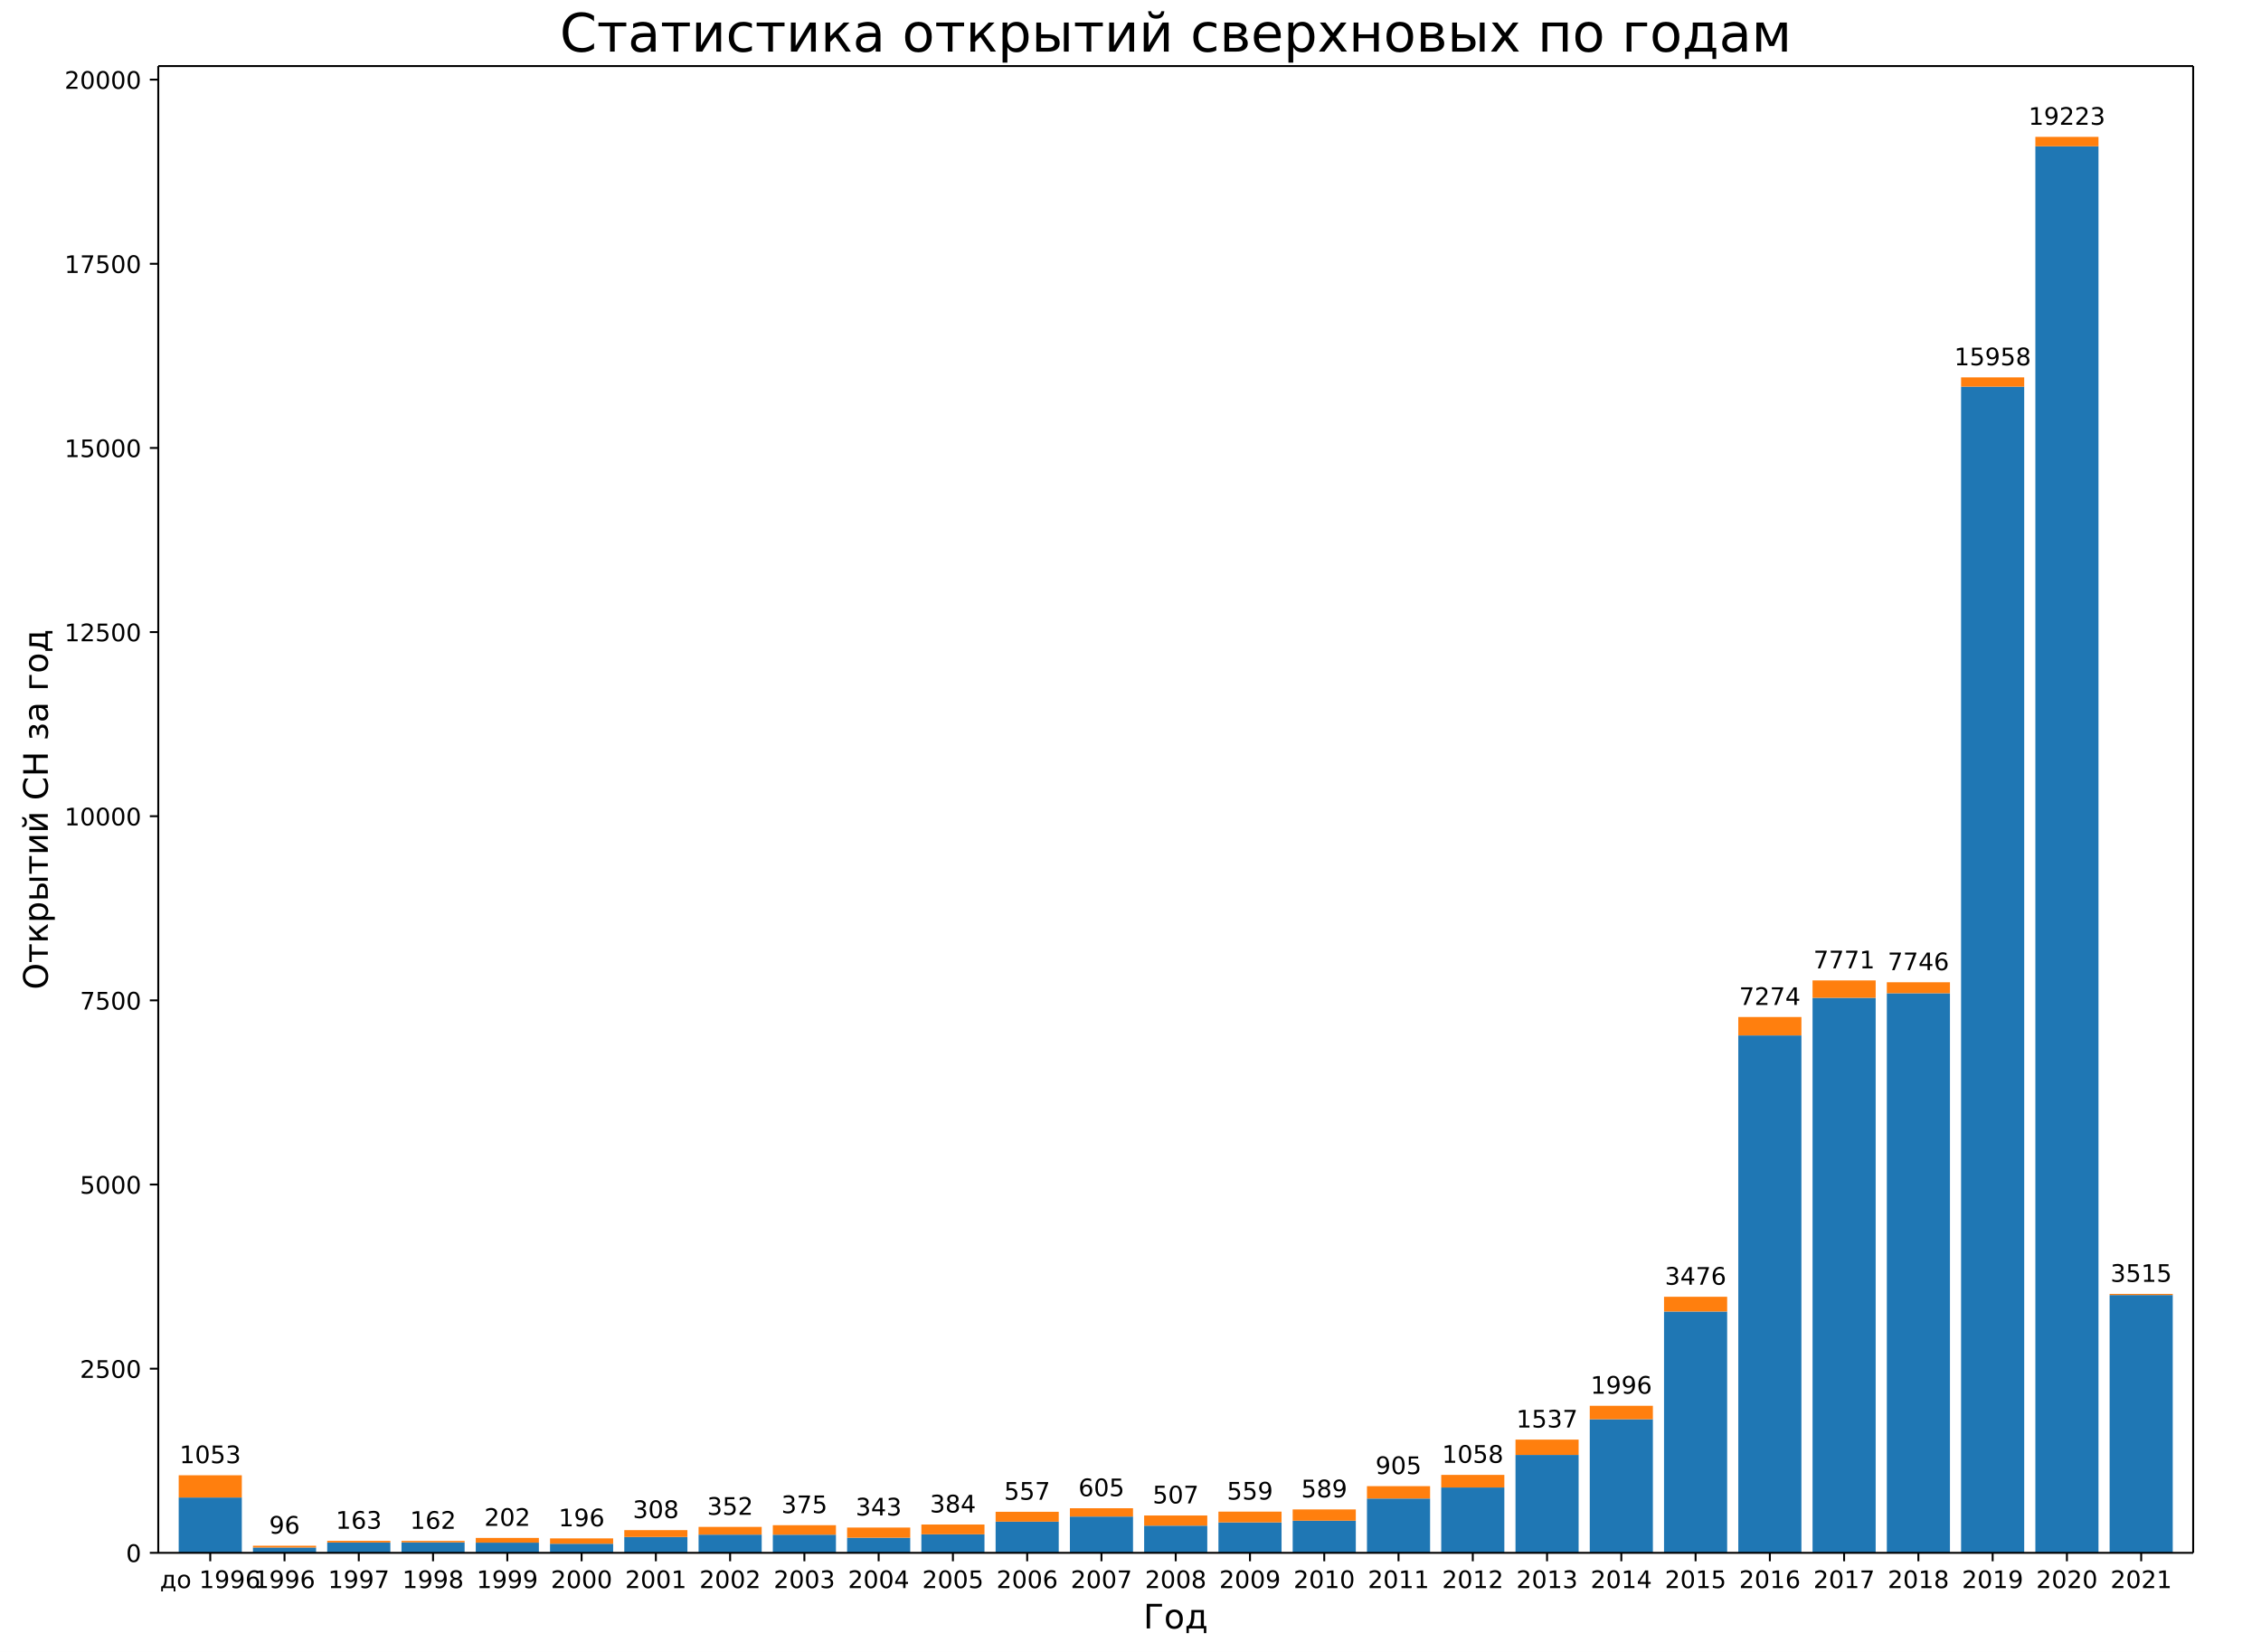
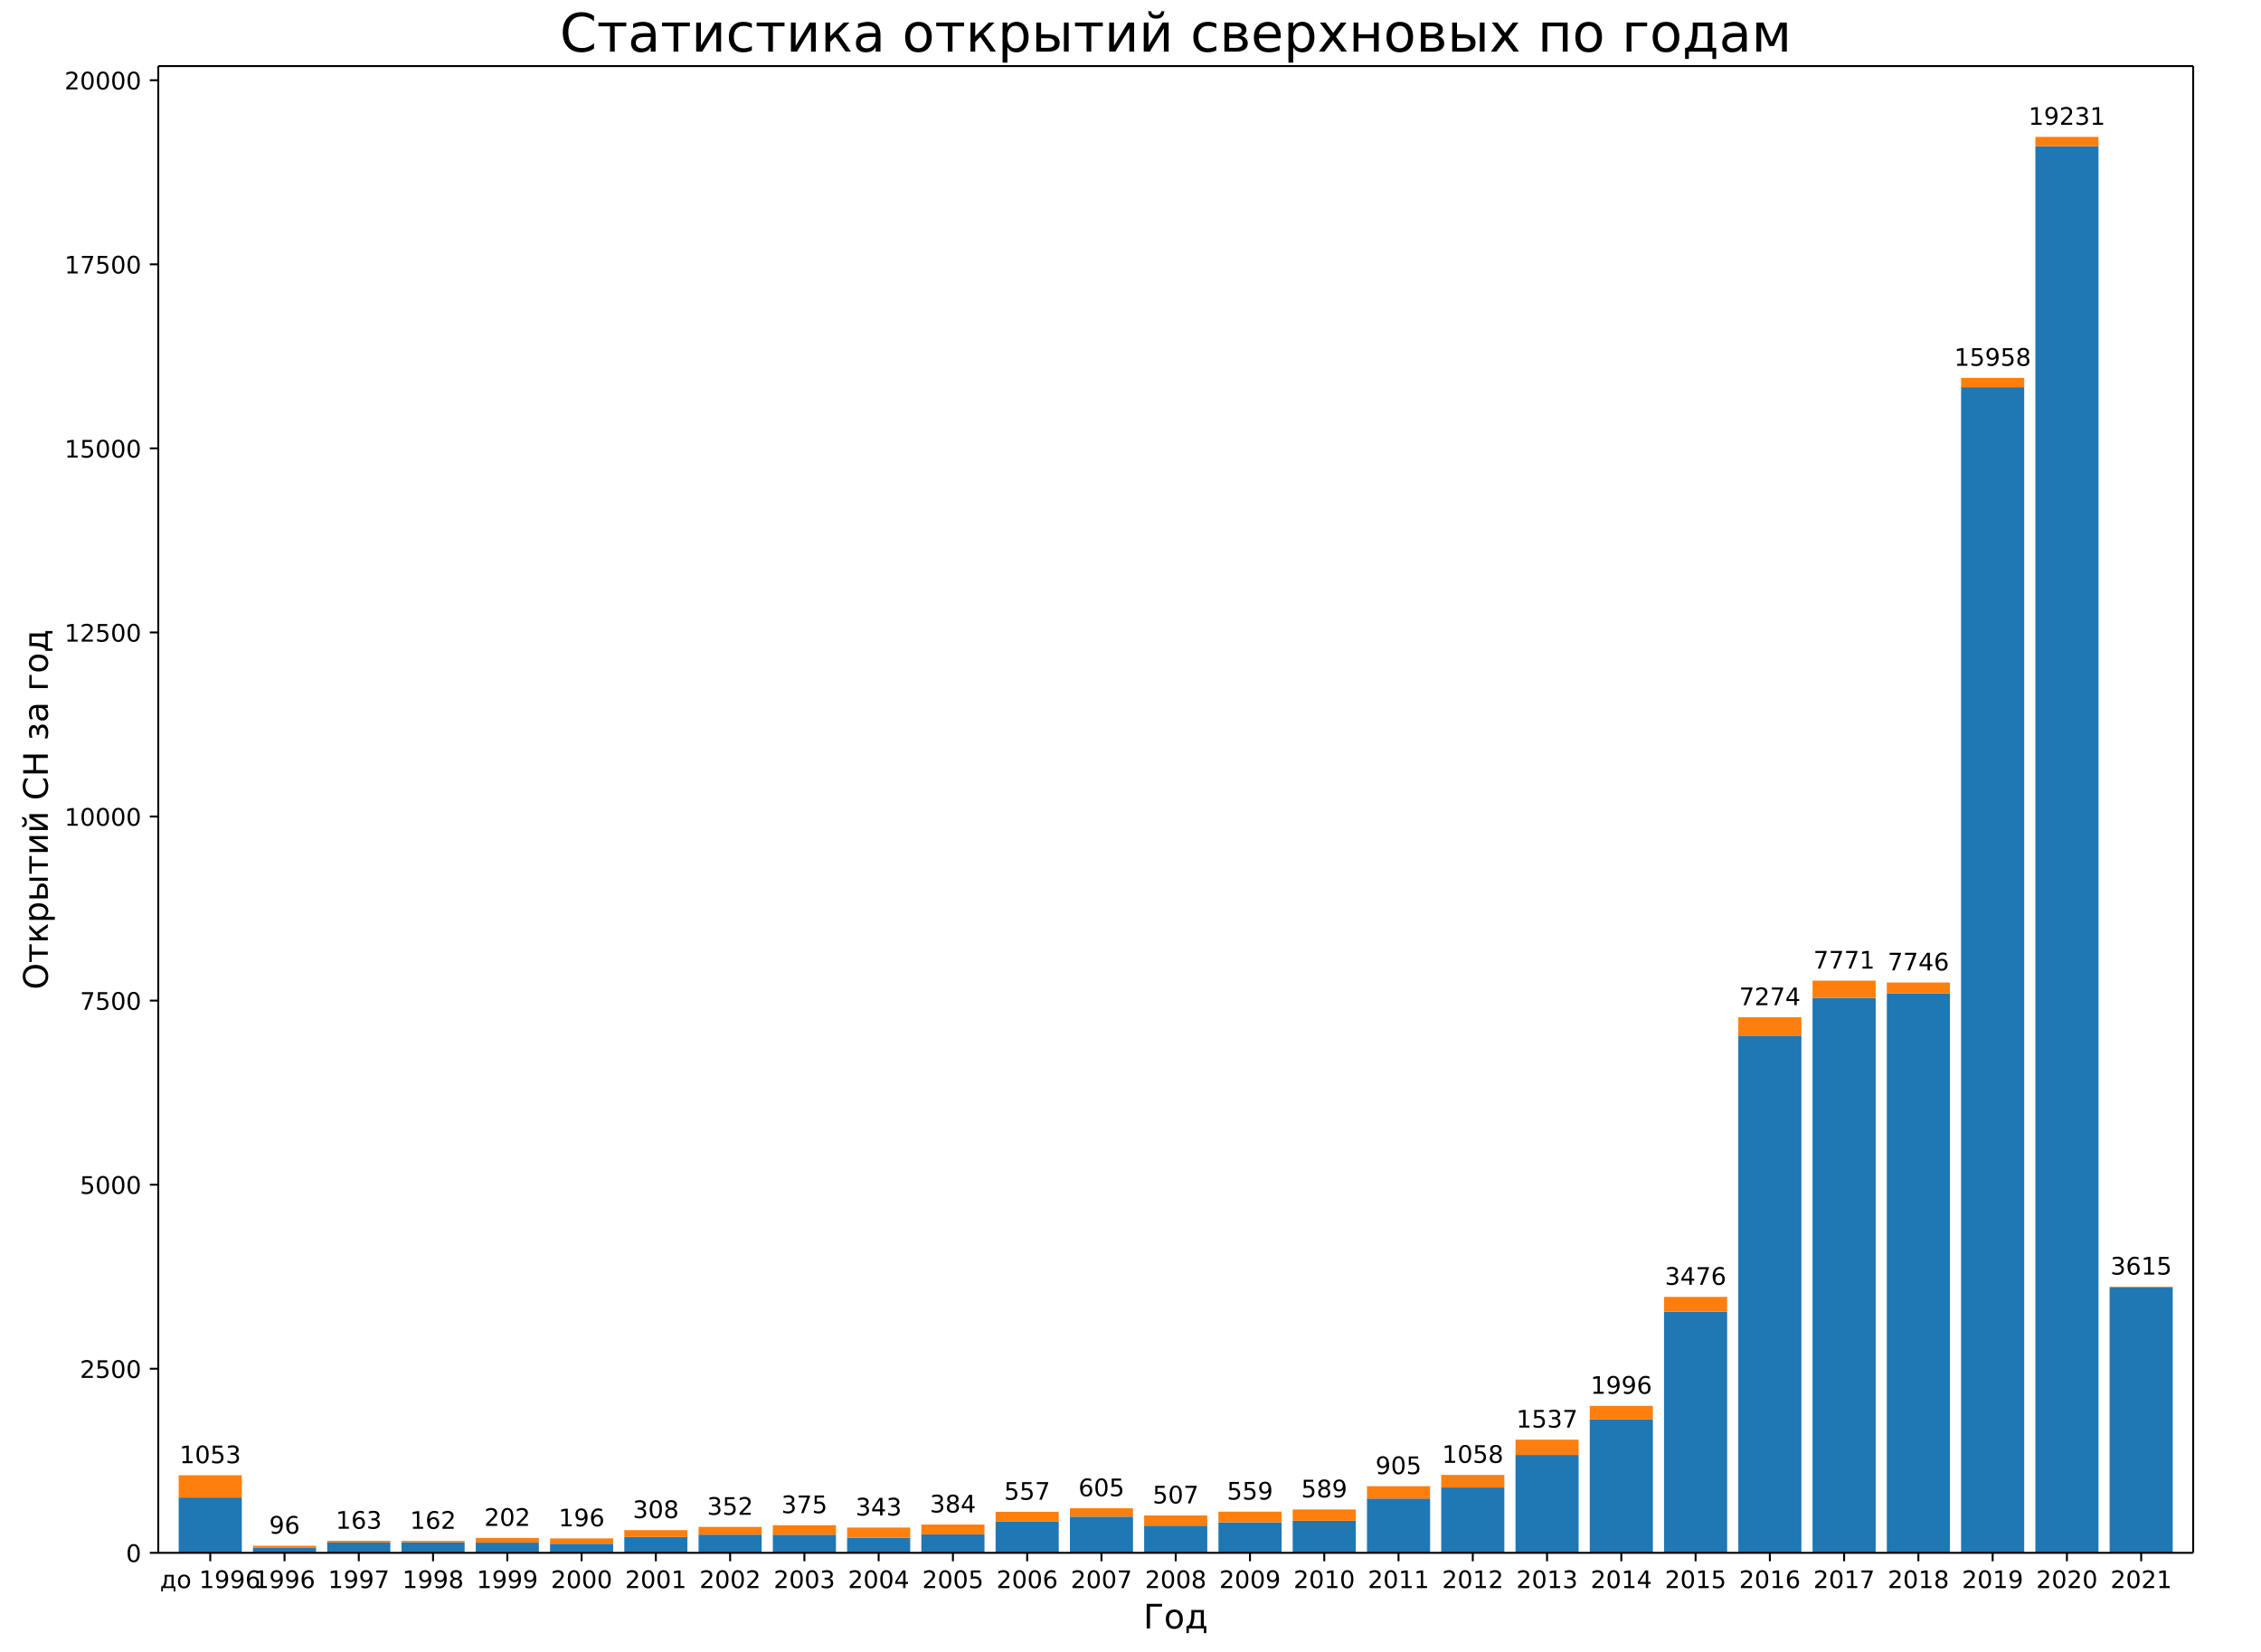
<svg xmlns="http://www.w3.org/2000/svg" xmlns:xlink="http://www.w3.org/1999/xlink" width="936pt" height="684pt" version="1.1" viewBox="0 0 936 684">
  <defs>
    <style type="text/css">*{stroke-linecap:butt;stroke-linejoin:round;}</style>
  </defs>
  <path d="m0 684h936v-684h-936z" fill="#fff" />
  <path d="m65.52 642.96h842.4v-615.6h-842.4z" fill="#fff" />
-   <path d="m73.975 642.96h26.133v-22.905h-26.133z" clip-path="url(#a)" fill="#1f77b4" />
-   <path d="m104.72 642.96h26.133v-2.196h-26.133z" clip-path="url(#a)" fill="#1f77b4" />
-   <path d="m135.46 642.96h26.133v-4.27h-26.133z" clip-path="url(#a)" fill="#1f77b4" />
-   <path d="m166.21 642.96h26.133v-4.331h-26.133z" clip-path="url(#a)" fill="#1f77b4" />
-   <path d="m196.95 642.96h26.133v-4.209h-26.133z" clip-path="url(#a)" fill="#1f77b4" />
-   <path d="m227.7 642.96h26.133v-3.751h-26.133z" clip-path="url(#a)" fill="#1f77b4" />
-   <path d="m258.44 642.96h26.133v-6.557h-26.133z" clip-path="url(#a)" fill="#1f77b4" />
-   <path d="m289.19 642.96h26.133v-7.533h-26.133z" clip-path="url(#a)" fill="#1f77b4" />
-   <path d="m319.93 642.96h26.133v-7.503h-26.133z" clip-path="url(#a)" fill="#1f77b4" />
-   <path d="m350.68 642.96h26.133v-6.252h-26.133z" clip-path="url(#a)" fill="#1f77b4" />
-   <path d="m381.42 642.96h26.133v-7.655h-26.133z" clip-path="url(#a)" fill="#1f77b4" />
-   <path d="m412.16 642.96h26.133v-12.901h-26.133z" clip-path="url(#a)" fill="#1f77b4" />
-   <path d="m442.91 642.96h26.133v-15.006h-26.133z" clip-path="url(#a)" fill="#1f77b4" />
-   <path d="m473.65 642.96h26.133v-11.254h-26.133z" clip-path="url(#a)" fill="#1f77b4" />
-   <path d="m504.4 642.96h26.133v-12.596h-26.133z" clip-path="url(#a)" fill="#1f77b4" />
-   <path d="m535.14 642.96h26.133v-13.298h-26.133z" clip-path="url(#a)" fill="#1f77b4" />
-   <path d="m565.89 642.96h26.133v-22.478h-26.133z" clip-path="url(#a)" fill="#1f77b4" />
-   <path d="m596.63 642.96h26.133v-27.053h-26.133z" clip-path="url(#a)" fill="#1f77b4" />
-   <path d="m627.38 642.96h26.133v-40.533h-26.133z" clip-path="url(#a)" fill="#1f77b4" />
-   <path d="m658.12 642.96h26.133v-55.295h-26.133z" clip-path="url(#a)" fill="#1f77b4" />
-   <path d="m688.87 642.96h26.133v-99.915h-26.133z" clip-path="url(#a)" fill="#1f77b4" />
-   <path d="m719.61 642.96h26.133v-214.23h-26.133z" clip-path="url(#a)" fill="#1f77b4" />
-   <path d="m750.35 642.96h26.133v-229.81h-26.133z" clip-path="url(#a)" fill="#1f77b4" />
-   <path d="m781.1 642.96h26.133v-231.7h-26.133z" clip-path="url(#a)" fill="#1f77b4" />
-   <path d="m811.84 642.96h26.133v-482.86h-26.133z" clip-path="url(#a)" fill="#1f77b4" />
+   <path d="m73.975 642.96h26.133v-22.895h-26.133z" clip-path="url(#a)" fill="#1f77b4" />
+   <path d="m104.72 642.96h26.133v-2.195h-26.133z" clip-path="url(#a)" fill="#1f77b4" />
+   <path d="m135.46 642.96h26.133v-4.268h-26.133z" clip-path="url(#a)" fill="#1f77b4" />
+   <path d="m166.21 642.96h26.133v-4.329h-26.133z" clip-path="url(#a)" fill="#1f77b4" />
+   <path d="m196.95 642.96h26.133v-4.207h-26.133z" clip-path="url(#a)" fill="#1f77b4" />
+   <path d="m227.7 642.96h26.133v-3.75h-26.133z" clip-path="url(#a)" fill="#1f77b4" />
+   <path d="m258.44 642.96h26.133v-6.555h-26.133z" clip-path="url(#a)" fill="#1f77b4" />
+   <path d="m289.19 642.96h26.133v-7.53h-26.133z" clip-path="url(#a)" fill="#1f77b4" />
+   <path d="m319.93 642.96h26.133v-7.5h-26.133z" clip-path="url(#a)" fill="#1f77b4" />
+   <path d="m350.68 642.96h26.133v-6.25h-26.133z" clip-path="url(#a)" fill="#1f77b4" />
+   <path d="m381.42 642.96h26.133v-7.652h-26.133z" clip-path="url(#a)" fill="#1f77b4" />
+   <path d="m412.16 642.96h26.133v-12.896h-26.133z" clip-path="url(#a)" fill="#1f77b4" />
+   <path d="m442.91 642.96h26.133v-14.999h-26.133z" clip-path="url(#a)" fill="#1f77b4" />
+   <path d="m473.65 642.96h26.133v-11.25h-26.133z" clip-path="url(#a)" fill="#1f77b4" />
+   <path d="m504.4 642.96h26.133v-12.591h-26.133z" clip-path="url(#a)" fill="#1f77b4" />
+   <path d="m535.14 642.96h26.133v-13.292h-26.133z" clip-path="url(#a)" fill="#1f77b4" />
+   <path d="m565.89 642.96h26.133v-22.469h-26.133z" clip-path="url(#a)" fill="#1f77b4" />
+   <path d="m596.63 642.96h26.133v-27.042h-26.133z" clip-path="url(#a)" fill="#1f77b4" />
+   <path d="m627.38 642.96h26.133v-40.517h-26.133z" clip-path="url(#a)" fill="#1f77b4" />
+   <path d="m658.12 642.96h26.133v-55.272h-26.133z" clip-path="url(#a)" fill="#1f77b4" />
+   <path d="m688.87 642.96h26.133v-99.874h-26.133z" clip-path="url(#a)" fill="#1f77b4" />
+   <path d="m719.61 642.96h26.133v-214.14h-26.133z" clip-path="url(#a)" fill="#1f77b4" />
+   <path d="m750.35 642.96h26.133v-229.72h-26.133z" clip-path="url(#a)" fill="#1f77b4" />
+   <path d="m781.1 642.96h26.133v-231.61h-26.133z" clip-path="url(#a)" fill="#1f77b4" />
+   <path d="m811.84 642.96h26.133v-482.66h-26.133z" clip-path="url(#a)" fill="#1f77b4" />
  <path d="m842.59 642.96h26.133v-582.38h-26.133z" clip-path="url(#a)" fill="#1f77b4" />
-   <path d="m873.33 642.96h26.133v-106.75h-26.133z" clip-path="url(#a)" fill="#1f77b4" />
-   <path d="m73.975 620.06h26.133v-9.211h-26.133z" clip-path="url(#a)" fill="#ff7f0e" />
+   <path d="m873.33 642.96h26.133v-109.84h-26.133z" clip-path="url(#a)" fill="#1f77b4" />
+   <path d="m73.975 620.06h26.133v-9.207h-26.133z" clip-path="url(#a)" fill="#ff7f0e" />
  <path d="m104.72 640.76h26.133v-0.732h-26.133z" clip-path="url(#a)" fill="#ff7f0e" />
  <path d="m135.46 638.69h26.133v-0.701h-26.133z" clip-path="url(#a)" fill="#ff7f0e" />
  <path d="m166.21 638.63h26.133v-0.61h-26.133z" clip-path="url(#a)" fill="#ff7f0e" />
-   <path d="m196.95 638.75h26.133v-1.952h-26.133z" clip-path="url(#a)" fill="#ff7f0e" />
-   <path d="m227.7 639.21h26.133v-2.226h-26.133z" clip-path="url(#a)" fill="#ff7f0e" />
-   <path d="m258.44 636.4h26.133v-2.836h-26.133z" clip-path="url(#a)" fill="#ff7f0e" />
-   <path d="m289.19 635.43h26.133v-3.202h-26.133z" clip-path="url(#a)" fill="#ff7f0e" />
-   <path d="m319.93 635.46h26.133v-3.934h-26.133z" clip-path="url(#a)" fill="#ff7f0e" />
-   <path d="m350.68 636.71h26.133v-4.209h-26.133z" clip-path="url(#a)" fill="#ff7f0e" />
-   <path d="m381.42 635.3h26.133v-4.056h-26.133z" clip-path="url(#a)" fill="#ff7f0e" />
-   <path d="m412.16 630.06h26.133v-4.087h-26.133z" clip-path="url(#a)" fill="#ff7f0e" />
-   <path d="m442.91 627.95h26.133v-3.446h-26.133z" clip-path="url(#a)" fill="#ff7f0e" />
-   <path d="m473.65 631.71h26.133v-4.209h-26.133z" clip-path="url(#a)" fill="#ff7f0e" />
-   <path d="m504.4 630.36h26.133v-4.453h-26.133z" clip-path="url(#a)" fill="#ff7f0e" />
-   <path d="m535.14 629.66h26.133v-4.666h-26.133z" clip-path="url(#a)" fill="#ff7f0e" />
-   <path d="m565.89 620.48h26.133v-5.124h-26.133z" clip-path="url(#a)" fill="#ff7f0e" />
-   <path d="m596.63 615.91h26.133v-5.215h-26.133z" clip-path="url(#a)" fill="#ff7f0e" />
-   <path d="m627.38 602.43h26.133v-6.344h-26.133z" clip-path="url(#a)" fill="#ff7f0e" />
-   <path d="m658.12 587.66h26.133v-5.581h-26.133z" clip-path="url(#a)" fill="#ff7f0e" />
-   <path d="m688.87 543.04h26.133v-6.1h-26.133z" clip-path="url(#a)" fill="#ff7f0e" />
-   <path d="m719.61 428.73h26.133v-7.625h-26.133z" clip-path="url(#a)" fill="#ff7f0e" />
-   <path d="m750.35 413.15h26.133v-7.198h-26.133z" clip-path="url(#a)" fill="#ff7f0e" />
-   <path d="m781.1 411.26h26.133v-4.544h-26.133z" clip-path="url(#a)" fill="#ff7f0e" />
-   <path d="m811.84 160.1h26.133v-3.843h-26.133z" clip-path="url(#a)" fill="#ff7f0e" />
-   <path d="m842.59 60.578h26.133v-3.904h-26.133z" clip-path="url(#a)" fill="#ff7f0e" />
-   <path d="m873.33 536.21h26.133v-0.457h-26.133z" clip-path="url(#a)" fill="#ff7f0e" />
+   <path d="m196.95 638.75h26.133v-1.951h-26.133z" clip-path="url(#a)" fill="#ff7f0e" />
+   <path d="m227.7 639.21h26.133v-2.225h-26.133z" clip-path="url(#a)" fill="#ff7f0e" />
+   <path d="m258.44 636.41h26.133v-2.835h-26.133z" clip-path="url(#a)" fill="#ff7f0e" />
+   <path d="m289.19 635.43h26.133v-3.201h-26.133z" clip-path="url(#a)" fill="#ff7f0e" />
+   <path d="m319.93 635.46h26.133v-3.933h-26.133z" clip-path="url(#a)" fill="#ff7f0e" />
+   <path d="m350.68 636.71h26.133v-4.207h-26.133z" clip-path="url(#a)" fill="#ff7f0e" />
+   <path d="m381.42 635.31h26.133v-4.055h-26.133z" clip-path="url(#a)" fill="#ff7f0e" />
+   <path d="m412.16 630.06h26.133v-4.085h-26.133z" clip-path="url(#a)" fill="#ff7f0e" />
+   <path d="m442.91 627.96h26.133v-3.445h-26.133z" clip-path="url(#a)" fill="#ff7f0e" />
+   <path d="m473.65 631.71h26.133v-4.207h-26.133z" clip-path="url(#a)" fill="#ff7f0e" />
+   <path d="m504.4 630.37h26.133v-4.451h-26.133z" clip-path="url(#a)" fill="#ff7f0e" />
+   <path d="m535.14 629.67h26.133v-4.664h-26.133z" clip-path="url(#a)" fill="#ff7f0e" />
+   <path d="m565.89 620.49h26.133v-5.122h-26.133z" clip-path="url(#a)" fill="#ff7f0e" />
+   <path d="m596.63 615.92h26.133v-5.213h-26.133z" clip-path="url(#a)" fill="#ff7f0e" />
+   <path d="m627.38 602.44h26.133v-6.341h-26.133z" clip-path="url(#a)" fill="#ff7f0e" />
+   <path d="m658.12 587.69h26.133v-5.579h-26.133z" clip-path="url(#a)" fill="#ff7f0e" />
+   <path d="m688.87 543.09h26.133v-6.097h-26.133z" clip-path="url(#a)" fill="#ff7f0e" />
+   <path d="m719.61 428.82h26.133v-7.622h-26.133z" clip-path="url(#a)" fill="#ff7f0e" />
+   <path d="m750.35 413.24h26.133v-7.195h-26.133z" clip-path="url(#a)" fill="#ff7f0e" />
+   <path d="m781.1 411.35h26.133v-4.543h-26.133z" clip-path="url(#a)" fill="#ff7f0e" />
+   <path d="m811.84 160.3h26.133v-3.841h-26.133z" clip-path="url(#a)" fill="#ff7f0e" />
+   <path d="m842.59 60.577h26.133v-3.902h-26.133z" clip-path="url(#a)" fill="#ff7f0e" />
+   <path d="m873.33 533.12h26.133v-0.366h-26.133z" clip-path="url(#a)" fill="#ff7f0e" />
  <defs>
    <path id="b" d="m0 0v3.5" stroke="#000" stroke-width=".8" />
  </defs>
  <use x="87.041" y="642.96" stroke="#000000" stroke-width=".8" xlink:href="#b" />
  <text transform="rotate(-0 87.041 657.56)" x="87.041" y="657.558" font-family="DejaVu Sans" font-size="10px" text-anchor="middle">до 1996</text>
  <use x="117.786" y="642.96" stroke="#000000" stroke-width=".8" xlink:href="#b" />
  <text transform="rotate(-0 117.79 657.56)" x="117.786" y="657.558" font-family="DejaVu Sans" font-size="10px" text-anchor="middle">1996</text>
  <use x="148.53" y="642.96" stroke="#000000" stroke-width=".8" xlink:href="#b" />
  <text transform="rotate(-0 148.53 657.56)" x="148.53" y="657.558" font-family="DejaVu Sans" font-size="10px" text-anchor="middle">1997</text>
  <use x="179.275" y="642.96" stroke="#000000" stroke-width=".8" xlink:href="#b" />
  <text transform="rotate(-0 179.27 657.56)" x="179.275" y="657.558" font-family="DejaVu Sans" font-size="10px" text-anchor="middle">1998</text>
  <use x="210.019" y="642.96" stroke="#000000" stroke-width=".8" xlink:href="#b" />
  <text transform="rotate(-0 210.02 657.56)" x="210.019" y="657.558" font-family="DejaVu Sans" font-size="10px" text-anchor="middle">1999</text>
  <use x="240.764" y="642.96" stroke="#000000" stroke-width=".8" xlink:href="#b" />
  <text transform="rotate(-0 240.76 657.56)" x="240.764" y="657.558" font-family="DejaVu Sans" font-size="10px" text-anchor="middle">2000</text>
  <use x="271.508" y="642.96" stroke="#000000" stroke-width=".8" xlink:href="#b" />
  <text transform="rotate(-0 271.51 657.56)" x="271.508" y="657.558" font-family="DejaVu Sans" font-size="10px" text-anchor="middle">2001</text>
  <use x="302.253" y="642.96" stroke="#000000" stroke-width=".8" xlink:href="#b" />
  <text transform="rotate(-0 302.25 657.56)" x="302.253" y="657.558" font-family="DejaVu Sans" font-size="10px" text-anchor="middle">2002</text>
  <use x="332.997" y="642.96" stroke="#000000" stroke-width=".8" xlink:href="#b" />
  <text transform="rotate(-0 333 657.56)" x="332.997" y="657.558" font-family="DejaVu Sans" font-size="10px" text-anchor="middle">2003</text>
  <use x="363.742" y="642.96" stroke="#000000" stroke-width=".8" xlink:href="#b" />
  <text transform="rotate(-0 363.74 657.56)" x="363.742" y="657.558" font-family="DejaVu Sans" font-size="10px" text-anchor="middle">2004</text>
  <use x="394.486" y="642.96" stroke="#000000" stroke-width=".8" xlink:href="#b" />
  <text transform="rotate(-0 394.49 657.56)" x="394.486" y="657.558" font-family="DejaVu Sans" font-size="10px" text-anchor="middle">2005</text>
  <use x="425.231" y="642.96" stroke="#000000" stroke-width=".8" xlink:href="#b" />
  <text transform="rotate(-0 425.23 657.56)" x="425.231" y="657.558" font-family="DejaVu Sans" font-size="10px" text-anchor="middle">2006</text>
  <use x="455.975" y="642.96" stroke="#000000" stroke-width=".8" xlink:href="#b" />
  <text transform="rotate(-0 455.98 657.56)" x="455.975" y="657.558" font-family="DejaVu Sans" font-size="10px" text-anchor="middle">2007</text>
  <use x="486.72" y="642.96" stroke="#000000" stroke-width=".8" xlink:href="#b" />
  <text transform="rotate(-0 486.72 657.56)" x="486.72" y="657.558" font-family="DejaVu Sans" font-size="10px" text-anchor="middle">2008</text>
  <use x="517.465" y="642.96" stroke="#000000" stroke-width=".8" xlink:href="#b" />
  <text transform="rotate(-0 517.46 657.56)" x="517.465" y="657.558" font-family="DejaVu Sans" font-size="10px" text-anchor="middle">2009</text>
  <use x="548.209" y="642.96" stroke="#000000" stroke-width=".8" xlink:href="#b" />
  <text transform="rotate(-0 548.21 657.56)" x="548.209" y="657.558" font-family="DejaVu Sans" font-size="10px" text-anchor="middle">2010</text>
  <use x="578.954" y="642.96" stroke="#000000" stroke-width=".8" xlink:href="#b" />
  <text transform="rotate(-0 578.95 657.56)" x="578.954" y="657.558" font-family="DejaVu Sans" font-size="10px" text-anchor="middle">2011</text>
  <use x="609.698" y="642.96" stroke="#000000" stroke-width=".8" xlink:href="#b" />
  <text transform="rotate(-0 609.7 657.56)" x="609.698" y="657.558" font-family="DejaVu Sans" font-size="10px" text-anchor="middle">2012</text>
  <use x="640.443" y="642.96" stroke="#000000" stroke-width=".8" xlink:href="#b" />
  <text transform="rotate(-0 640.44 657.56)" x="640.443" y="657.558" font-family="DejaVu Sans" font-size="10px" text-anchor="middle">2013</text>
  <use x="671.187" y="642.96" stroke="#000000" stroke-width=".8" xlink:href="#b" />
  <text transform="rotate(-0 671.19 657.56)" x="671.187" y="657.558" font-family="DejaVu Sans" font-size="10px" text-anchor="middle">2014</text>
  <use x="701.932" y="642.96" stroke="#000000" stroke-width=".8" xlink:href="#b" />
  <text transform="rotate(-0 701.93 657.56)" x="701.932" y="657.558" font-family="DejaVu Sans" font-size="10px" text-anchor="middle">2015</text>
  <use x="732.676" y="642.96" stroke="#000000" stroke-width=".8" xlink:href="#b" />
  <text transform="rotate(-0 732.68 657.56)" x="732.676" y="657.558" font-family="DejaVu Sans" font-size="10px" text-anchor="middle">2016</text>
  <use x="763.421" y="642.96" stroke="#000000" stroke-width=".8" xlink:href="#b" />
  <text transform="rotate(-0 763.42 657.56)" x="763.421" y="657.558" font-family="DejaVu Sans" font-size="10px" text-anchor="middle">2017</text>
  <use x="794.165" y="642.96" stroke="#000000" stroke-width=".8" xlink:href="#b" />
  <text transform="rotate(-0 794.17 657.56)" x="794.165" y="657.558" font-family="DejaVu Sans" font-size="10px" text-anchor="middle">2018</text>
  <use x="824.91" y="642.96" stroke="#000000" stroke-width=".8" xlink:href="#b" />
  <text transform="rotate(-0 824.91 657.56)" x="824.91" y="657.558" font-family="DejaVu Sans" font-size="10px" text-anchor="middle">2019</text>
  <use x="855.654" y="642.96" stroke="#000000" stroke-width=".8" xlink:href="#b" />
  <text transform="rotate(-0 855.65 657.56)" x="855.654" y="657.558" font-family="DejaVu Sans" font-size="10px" text-anchor="middle">2020</text>
  <use x="886.399" y="642.96" stroke="#000000" stroke-width=".8" xlink:href="#b" />
  <text transform="rotate(-0 886.4 657.56)" x="886.399" y="657.558" font-family="DejaVu Sans" font-size="10px" text-anchor="middle">2021</text>
  <text transform="rotate(-0 486.72 674.28)" x="486.72" y="674.276" font-family="DejaVu Sans" font-size="14px" text-anchor="middle">Год</text>
  <defs>
    <path id="c" d="m0 0h-3.5" stroke="#000" stroke-width=".8" />
  </defs>
  <use x="65.52" y="642.96" stroke="#000000" stroke-width=".8" xlink:href="#c" />
  <text transform="rotate(-0 58.52 646.76)" x="58.52" y="646.759" font-family="DejaVu Sans" font-size="10px" text-anchor="end">0</text>
-   <use x="65.52" y="566.712" stroke="#000000" stroke-width=".8" xlink:href="#c" />
-   <text transform="rotate(-0 58.52 570.51)" x="58.52" y="570.511" font-family="DejaVu Sans" font-size="10px" text-anchor="end">2500</text>
-   <use x="65.52" y="490.464" stroke="#000000" stroke-width=".8" xlink:href="#c" />
-   <text transform="rotate(-0 58.52 494.26)" x="58.52" y="494.263" font-family="DejaVu Sans" font-size="10px" text-anchor="end">5000</text>
-   <use x="65.52" y="414.216" stroke="#000000" stroke-width=".8" xlink:href="#c" />
-   <text transform="rotate(-0 58.52 418.02)" x="58.52" y="418.015" font-family="DejaVu Sans" font-size="10px" text-anchor="end">7500</text>
-   <use x="65.52" y="337.968" stroke="#000000" stroke-width=".8" xlink:href="#c" />
-   <text transform="rotate(-0 58.52 341.77)" x="58.52" y="341.767" font-family="DejaVu Sans" font-size="10px" text-anchor="end">10000</text>
-   <use x="65.52" y="261.72" stroke="#000000" stroke-width=".8" xlink:href="#c" />
-   <text transform="rotate(-0 58.52 265.52)" x="58.52" y="265.519" font-family="DejaVu Sans" font-size="10px" text-anchor="end">12500</text>
-   <use x="65.52" y="185.472" stroke="#000000" stroke-width=".8" xlink:href="#c" />
-   <text transform="rotate(-0 58.52 189.27)" x="58.52" y="189.272" font-family="DejaVu Sans" font-size="10px" text-anchor="end">15000</text>
-   <use x="65.52" y="109.224" stroke="#000000" stroke-width=".8" xlink:href="#c" />
-   <text transform="rotate(-0 58.52 113.02)" x="58.52" y="113.024" font-family="DejaVu Sans" font-size="10px" text-anchor="end">17500</text>
-   <use x="65.52" y="32.976" stroke="#000000" stroke-width=".8" xlink:href="#c" />
-   <text transform="rotate(-0 58.52 36.776)" x="58.52" y="36.776" font-family="DejaVu Sans" font-size="10px" text-anchor="end">20000</text>
+   <use x="65.52" y="566.744" stroke="#000000" stroke-width=".8" xlink:href="#c" />
+   <text transform="rotate(-0 58.52 570.54)" x="58.52" y="570.543" font-family="DejaVu Sans" font-size="10px" text-anchor="end">2500</text>
+   <use x="65.52" y="490.528" stroke="#000000" stroke-width=".8" xlink:href="#c" />
+   <text transform="rotate(-0 58.52 494.33)" x="58.52" y="494.327" font-family="DejaVu Sans" font-size="10px" text-anchor="end">5000</text>
+   <use x="65.52" y="414.311" stroke="#000000" stroke-width=".8" xlink:href="#c" />
+   <text transform="rotate(-0 58.52 418.11)" x="58.52" y="418.111" font-family="DejaVu Sans" font-size="10px" text-anchor="end">7500</text>
+   <use x="65.52" y="338.095" stroke="#000000" stroke-width=".8" xlink:href="#c" />
+   <text transform="rotate(-0 58.52 341.89)" x="58.52" y="341.894" font-family="DejaVu Sans" font-size="10px" text-anchor="end">10000</text>
+   <use x="65.52" y="261.879" stroke="#000000" stroke-width=".8" xlink:href="#c" />
+   <text transform="rotate(-0 58.52 265.68)" x="58.52" y="265.678" font-family="DejaVu Sans" font-size="10px" text-anchor="end">12500</text>
+   <use x="65.52" y="185.663" stroke="#000000" stroke-width=".8" xlink:href="#c" />
+   <text transform="rotate(-0 58.52 189.46)" x="58.52" y="189.462" font-family="DejaVu Sans" font-size="10px" text-anchor="end">15000</text>
+   <use x="65.52" y="109.446" stroke="#000000" stroke-width=".8" xlink:href="#c" />
+   <text transform="rotate(-0 58.52 113.25)" x="58.52" y="113.246" font-family="DejaVu Sans" font-size="10px" text-anchor="end">17500</text>
+   <use x="65.52" y="33.23" stroke="#000000" stroke-width=".8" xlink:href="#c" />
+   <text transform="rotate(-0 58.52 37.029)" x="58.52" y="37.029" font-family="DejaVu Sans" font-size="10px" text-anchor="end">20000</text>
  <text transform="rotate(-90 19.796 335.16)" x="19.796" y="335.16" font-family="DejaVu Sans" font-size="14px" text-anchor="middle">Открытий СН за год</text>
  <path d="m65.52 642.96v-615.6" fill="none" stroke="#000" stroke-linecap="square" stroke-width=".8" />
  <path d="m907.92 642.96v-615.6" fill="none" stroke="#000" stroke-linecap="square" stroke-width=".8" />
  <path d="m65.52 642.96h842.4" fill="none" stroke="#000" stroke-linecap="square" stroke-width=".8" />
  <path d="m65.52 27.36h842.4" fill="none" stroke="#000" stroke-linecap="square" stroke-width=".8" />
-   <text transform="rotate(-0 87.041 605.84)" x="87.041" y="605.844" font-family="DejaVu Sans" font-size="10px" text-anchor="middle">1053</text>
-   <text transform="rotate(-0 117.79 635.03)" x="117.786" y="635.032" font-family="DejaVu Sans" font-size="10px" text-anchor="middle">96</text>
-   <text transform="rotate(-0 148.53 632.99)" x="148.53" y="632.989" font-family="DejaVu Sans" font-size="10px" text-anchor="middle">163</text>
-   <text transform="rotate(-0 179.27 633.02)" x="179.275" y="633.019" font-family="DejaVu Sans" font-size="10px" text-anchor="middle">162</text>
-   <text transform="rotate(-0 210.02 631.8)" x="210.019" y="631.799" font-family="DejaVu Sans" font-size="10px" text-anchor="middle">202</text>
-   <text transform="rotate(-0 240.76 631.98)" x="240.764" y="631.982" font-family="DejaVu Sans" font-size="10px" text-anchor="middle">196</text>
-   <text transform="rotate(-0 271.51 628.57)" x="271.508" y="628.566" font-family="DejaVu Sans" font-size="10px" text-anchor="middle">308</text>
-   <text transform="rotate(-0 302.25 627.22)" x="302.253" y="627.224" font-family="DejaVu Sans" font-size="10px" text-anchor="middle">352</text>
-   <text transform="rotate(-0 333 626.52)" x="332.997" y="626.523" font-family="DejaVu Sans" font-size="10px" text-anchor="middle">375</text>
-   <text transform="rotate(-0 363.74 627.5)" x="363.742" y="627.499" font-family="DejaVu Sans" font-size="10px" text-anchor="middle">343</text>
-   <text transform="rotate(-0 394.49 626.25)" x="394.486" y="626.248" font-family="DejaVu Sans" font-size="10px" text-anchor="middle">384</text>
-   <text transform="rotate(-0 425.23 620.97)" x="425.231" y="620.972" font-family="DejaVu Sans" font-size="10px" text-anchor="middle">557</text>
-   <text transform="rotate(-0 455.98 619.51)" x="455.975" y="619.508" font-family="DejaVu Sans" font-size="10px" text-anchor="middle">605</text>
-   <text transform="rotate(-0 486.72 622.5)" x="486.72" y="622.497" font-family="DejaVu Sans" font-size="10px" text-anchor="middle">507</text>
-   <text transform="rotate(-0 517.46 620.91)" x="517.465" y="620.911" font-family="DejaVu Sans" font-size="10px" text-anchor="middle">559</text>
-   <text transform="rotate(-0 548.21 620)" x="548.209" y="619.996" font-family="DejaVu Sans" font-size="10px" text-anchor="middle">589</text>
-   <text transform="rotate(-0 578.95 610.36)" x="578.954" y="610.358" font-family="DejaVu Sans" font-size="10px" text-anchor="middle">905</text>
-   <text transform="rotate(-0 609.7 605.69)" x="609.698" y="605.692" font-family="DejaVu Sans" font-size="10px" text-anchor="middle">1058</text>
-   <text transform="rotate(-0 640.44 591.08)" x="640.443" y="591.083" font-family="DejaVu Sans" font-size="10px" text-anchor="middle">1537</text>
-   <text transform="rotate(-0 671.19 577.08)" x="671.187" y="577.084" font-family="DejaVu Sans" font-size="10px" text-anchor="middle">1996</text>
-   <text transform="rotate(-0 701.93 531.94)" x="701.932" y="531.945" font-family="DejaVu Sans" font-size="10px" text-anchor="middle">3476</text>
-   <text transform="rotate(-0 732.68 416.11)" x="732.676" y="416.109" font-family="DejaVu Sans" font-size="10px" text-anchor="middle">7274</text>
-   <text transform="rotate(-0 763.42 400.95)" x="763.421" y="400.951" font-family="DejaVu Sans" font-size="10px" text-anchor="middle">7771</text>
-   <text transform="rotate(-0 794.17 401.71)" x="794.165" y="401.713" font-family="DejaVu Sans" font-size="10px" text-anchor="middle">7746</text>
-   <text transform="rotate(-0 824.91 151.25)" x="824.91" y="151.254" font-family="DejaVu Sans" font-size="10px" text-anchor="middle">15958</text>
-   <text transform="rotate(-0 855.65 51.674)" x="855.654" y="51.674" font-family="DejaVu Sans" font-size="10px" text-anchor="middle">19223</text>
-   <text transform="rotate(-0 886.4 530.76)" x="886.399" y="530.755" font-family="DejaVu Sans" font-size="10px" text-anchor="middle">3515</text>
+   <text transform="rotate(-0 87.041 605.86)" x="87.041" y="605.858" font-family="DejaVu Sans" font-size="10px" text-anchor="middle">1053</text>
+   <text transform="rotate(-0 117.79 635.03)" x="117.786" y="635.033" font-family="DejaVu Sans" font-size="10px" text-anchor="middle">96</text>
+   <text transform="rotate(-0 148.53 632.99)" x="148.53" y="632.991" font-family="DejaVu Sans" font-size="10px" text-anchor="middle">163</text>
+   <text transform="rotate(-0 179.27 633.02)" x="179.275" y="633.021" font-family="DejaVu Sans" font-size="10px" text-anchor="middle">162</text>
+   <text transform="rotate(-0 210.02 631.8)" x="210.019" y="631.802" font-family="DejaVu Sans" font-size="10px" text-anchor="middle">202</text>
+   <text transform="rotate(-0 240.76 631.98)" x="240.764" y="631.985" font-family="DejaVu Sans" font-size="10px" text-anchor="middle">196</text>
+   <text transform="rotate(-0 271.51 628.57)" x="271.508" y="628.57" font-family="DejaVu Sans" font-size="10px" text-anchor="middle">308</text>
+   <text transform="rotate(-0 302.25 627.23)" x="302.253" y="627.229" font-family="DejaVu Sans" font-size="10px" text-anchor="middle">352</text>
+   <text transform="rotate(-0 333 626.53)" x="332.997" y="626.528" font-family="DejaVu Sans" font-size="10px" text-anchor="middle">375</text>
+   <text transform="rotate(-0 363.74 627.5)" x="363.742" y="627.503" font-family="DejaVu Sans" font-size="10px" text-anchor="middle">343</text>
+   <text transform="rotate(-0 394.49 626.25)" x="394.486" y="626.253" font-family="DejaVu Sans" font-size="10px" text-anchor="middle">384</text>
+   <text transform="rotate(-0 425.23 620.98)" x="425.231" y="620.979" font-family="DejaVu Sans" font-size="10px" text-anchor="middle">557</text>
+   <text transform="rotate(-0 455.98 619.52)" x="455.975" y="619.516" font-family="DejaVu Sans" font-size="10px" text-anchor="middle">605</text>
+   <text transform="rotate(-0 486.72 622.5)" x="486.72" y="622.503" font-family="DejaVu Sans" font-size="10px" text-anchor="middle">507</text>
+   <text transform="rotate(-0 517.46 620.92)" x="517.465" y="620.918" font-family="DejaVu Sans" font-size="10px" text-anchor="middle">559</text>
+   <text transform="rotate(-0 548.21 620)" x="548.209" y="620.003" font-family="DejaVu Sans" font-size="10px" text-anchor="middle">589</text>
+   <text transform="rotate(-0 578.95 610.37)" x="578.954" y="610.37" font-family="DejaVu Sans" font-size="10px" text-anchor="middle">905</text>
+   <text transform="rotate(-0 609.7 605.71)" x="609.698" y="605.705" font-family="DejaVu Sans" font-size="10px" text-anchor="middle">1058</text>
+   <text transform="rotate(-0 640.44 591.1)" x="640.443" y="591.102" font-family="DejaVu Sans" font-size="10px" text-anchor="middle">1537</text>
+   <text transform="rotate(-0 671.19 577.11)" x="671.187" y="577.109" font-family="DejaVu Sans" font-size="10px" text-anchor="middle">1996</text>
+   <text transform="rotate(-0 701.93 531.99)" x="701.932" y="531.989" font-family="DejaVu Sans" font-size="10px" text-anchor="middle">3476</text>
+   <text transform="rotate(-0 732.68 416.2)" x="732.676" y="416.201" font-family="DejaVu Sans" font-size="10px" text-anchor="middle">7274</text>
+   <text transform="rotate(-0 763.42 401.05)" x="763.421" y="401.049" font-family="DejaVu Sans" font-size="10px" text-anchor="middle">7771</text>
+   <text transform="rotate(-0 794.17 401.81)" x="794.165" y="401.812" font-family="DejaVu Sans" font-size="10px" text-anchor="middle">7746</text>
+   <text transform="rotate(-0 824.91 151.46)" x="824.91" y="151.457" font-family="DejaVu Sans" font-size="10px" text-anchor="middle">15958</text>
+   <text transform="rotate(-0 855.65 51.674)" x="855.654" y="51.674" font-family="DejaVu Sans" font-size="10px" text-anchor="middle">19231</text>
+   <text transform="rotate(-0 886.4 527.75)" x="886.399" y="527.751" font-family="DejaVu Sans" font-size="10px" text-anchor="middle">3615</text>
  <text transform="rotate(-0 486.72 21.36)" x="486.72" y="21.36" font-family="DejaVu Sans" font-size="22px" text-anchor="middle">Статистика открытий сверхновых по годам</text>
  <defs>
    <clipPath id="a">
      <rect x="65.52" y="27.36" width="842.4" height="615.6" />
    </clipPath>
  </defs>
</svg>
